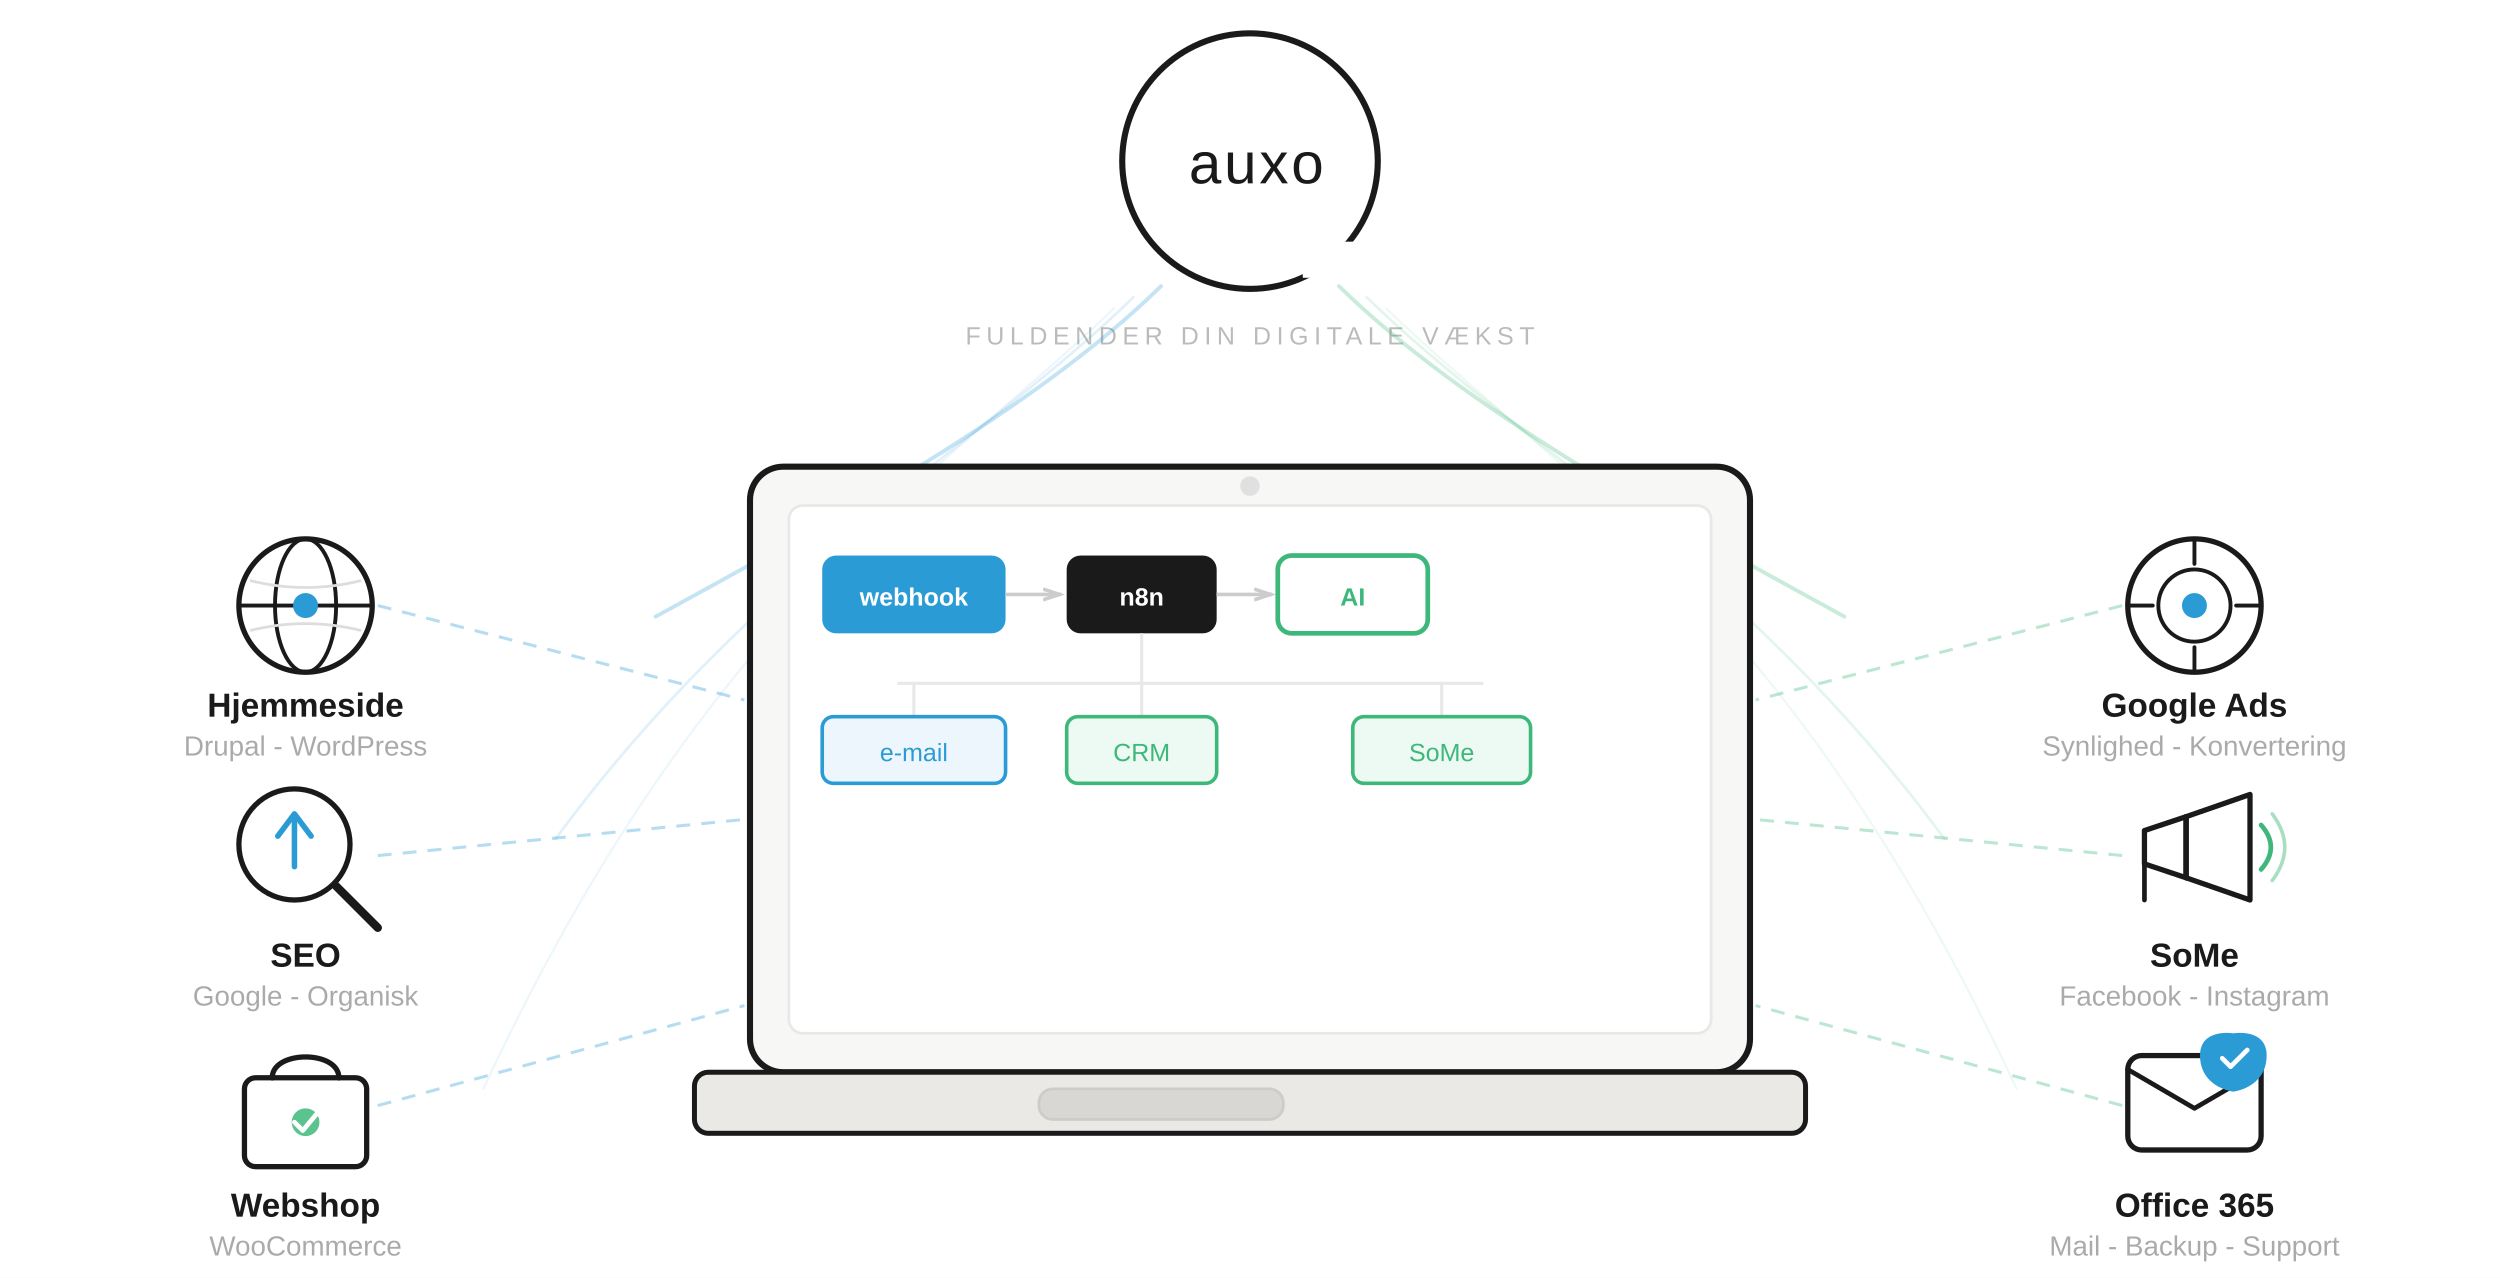
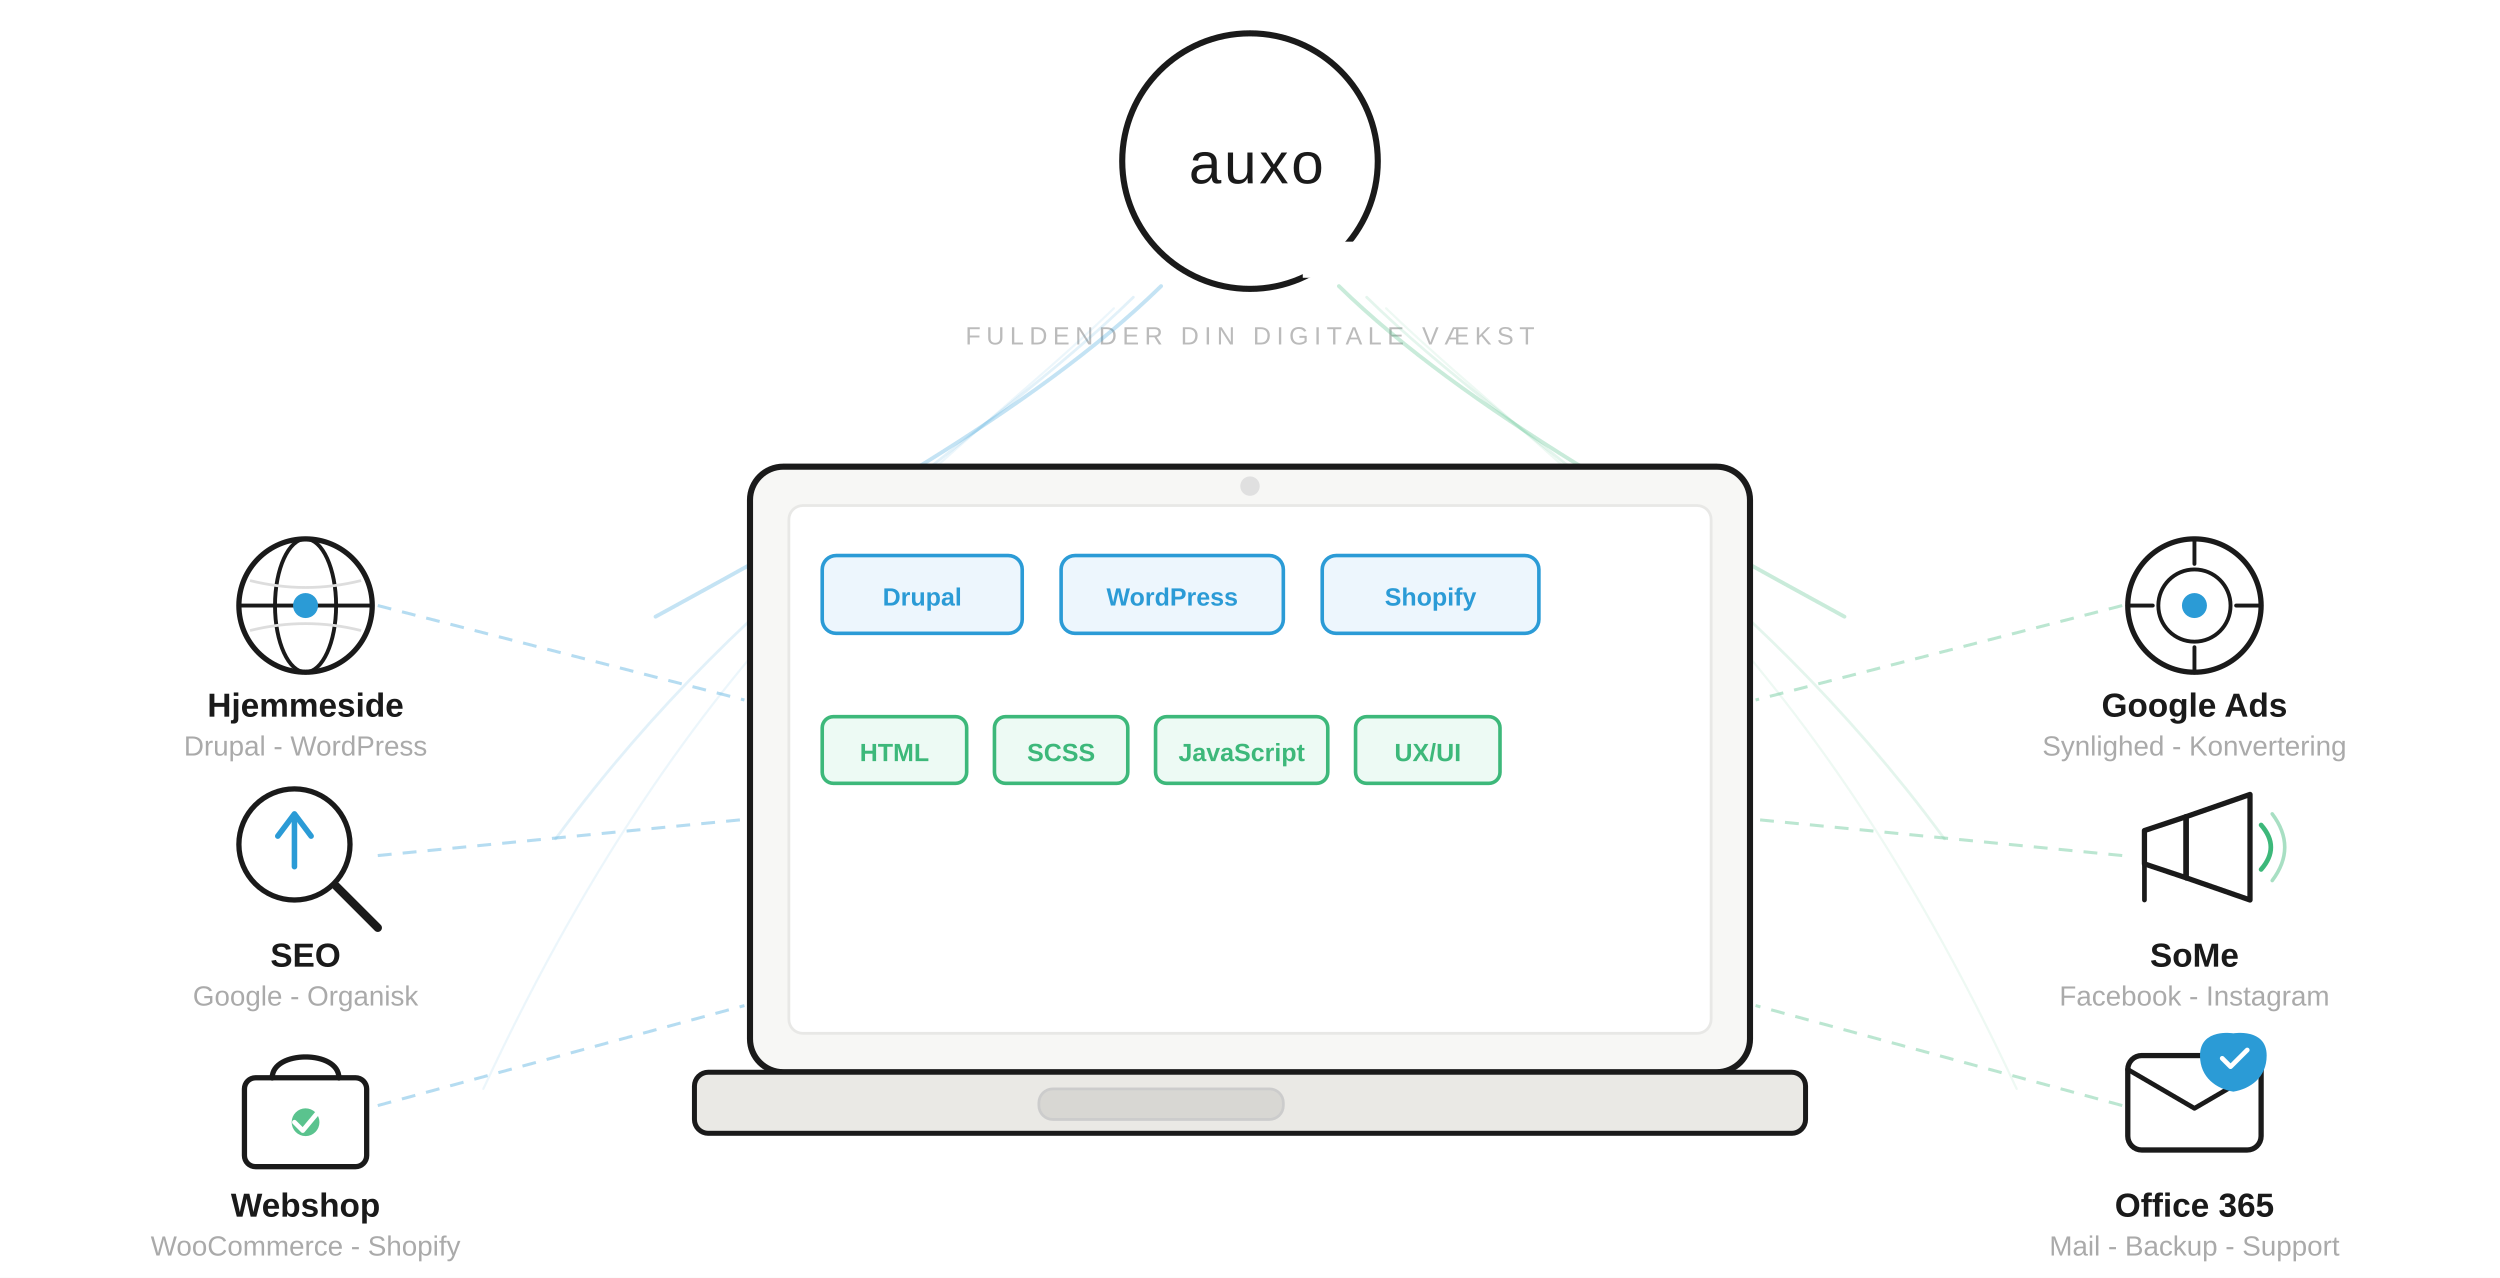
<svg xmlns="http://www.w3.org/2000/svg" viewBox="0 0 900 460" width="900" height="460">
  <defs>
    <style>
      .f   { font-family: system-ui, -apple-system, 'Segoe UI', Arial, sans-serif; }
      .lbl { font-family: system-ui, -apple-system, 'Segoe UI', Arial, sans-serif; font-size: 12px; fill: #1a1a1a; font-weight: 600; }
      .sub { font-family: system-ui, -apple-system, 'Segoe UI', Arial, sans-serif; font-size: 10px; fill: #aaa; }
      .tag { font-family: system-ui, -apple-system, 'Segoe UI', Arial, sans-serif; font-size: 9px; fill: #bbb; letter-spacing: 2px; }
    </style>
    <marker id="ma" markerWidth="6" markerHeight="6" refX="5" refY="3" orient="auto">
      <path d="M0,1.5 L4.5,3 L0,4.5" fill="none" stroke="#ccc" stroke-width="1" />
    </marker>
  </defs>
  <rect width="900" height="460" fill="#fff" />
  <circle cx="450" cy="58" r="46" fill="none" stroke="#1a1a1a" stroke-width="2.2" />
  <rect x="469" y="87" width="29" height="13" fill="white" />
  <text x="428" y="66" class="f" font-size="21" fill="#1a1a1a" font-weight="300" letter-spacing="1">auxo</text>
  <text x="450" y="124" text-anchor="middle" class="tag">FULDENDER DIN DIGITALE VÆKST</text>
  <path d="M418,103 C372,148 298,188 236,222" fill="none" stroke="#2B9BD6" stroke-width="1.4" stroke-linecap="round" opacity="0.28" />
  <path d="M408,107 C354,160 272,204 200,302" fill="none" stroke="#2B9BD6" stroke-width="1.0" stroke-linecap="round" opacity="0.14" />
  <path d="M401,111 C340,170 254,220 174,392" fill="none" stroke="#2B9BD6" stroke-width="0.8" stroke-linecap="round" opacity="0.09" />
  <path d="M482,103 C528,148 602,188 664,222" fill="none" stroke="#3DB87A" stroke-width="1.4" stroke-linecap="round" opacity="0.28" />
  <path d="M492,107 C546,160 628,204 700,302" fill="none" stroke="#3DB87A" stroke-width="1.0" stroke-linecap="round" opacity="0.14" />
  <path d="M499,111 C560,170 646,220 726,392" fill="none" stroke="#3DB87A" stroke-width="0.8" stroke-linecap="round" opacity="0.09" />
  <rect x="270" y="168" width="360" height="218" rx="12" fill="#f7f7f5" stroke="#1a1a1a" stroke-width="2.2" />
  <rect x="284" y="182" width="332" height="190" rx="5" fill="#fff" stroke="#e8e8e6" stroke-width="1" />
  <circle cx="450" cy="175" r="3.5" fill="#e0e0e0" />
  <rect x="250" y="386" width="400" height="22" rx="5" fill="#eae9e5" stroke="#1a1a1a" stroke-width="1.8" />
  <rect x="374" y="392" width="88" height="11" rx="5" fill="#d8d7d3" stroke="#ccc" stroke-width="1" />
-   <rect x="296" y="200" width="66" height="28" rx="5" fill="#2B9BD6" />
-   <text x="329" y="218" text-anchor="middle" class="f" font-size="9" fill="white" font-weight="600">webhook</text>
-   <line x1="362" y1="214" x2="382" y2="214" stroke="#ccc" stroke-width="1.3" marker-end="url(#ma)" />
-   <rect x="384" y="200" width="54" height="28" rx="5" fill="#1a1a1a" />
-   <text x="411" y="218" text-anchor="middle" class="f" font-size="9" fill="white" font-weight="600">n8n</text>
-   <line x1="438" y1="214" x2="458" y2="214" stroke="#ccc" stroke-width="1.3" marker-end="url(#ma)" />
-   <rect x="460" y="200" width="54" height="28" rx="5" fill="none" stroke="#3DB87A" stroke-width="1.7" />
-   <text x="487" y="218" text-anchor="middle" class="f" font-size="9" fill="#3DB87A" font-weight="600">AI</text>
-   <line x1="411" y1="228" x2="411" y2="246" stroke="#e8e8e6" stroke-width="1.1" />
-   <line x1="323" y1="246" x2="534" y2="246" stroke="#e8e8e6" stroke-width="1.1" />
-   <line x1="329" y1="246" x2="329" y2="258" stroke="#e8e8e6" stroke-width="1.1" />
-   <rect x="296" y="258" width="66" height="24" rx="4" fill="#EDF6FD" stroke="#2B9BD6" stroke-width="1.3" />
-   <text x="329" y="274" text-anchor="middle" class="f" font-size="9" fill="#2B9BD6">e-mail</text>
-   <line x1="411" y1="246" x2="411" y2="258" stroke="#e8e8e6" stroke-width="1.1" />
-   <rect x="384" y="258" width="54" height="24" rx="4" fill="#EDFAF4" stroke="#3DB87A" stroke-width="1.3" />
-   <text x="411" y="274" text-anchor="middle" class="f" font-size="9" fill="#3DB87A">CRM</text>
-   <line x1="519" y1="246" x2="519" y2="258" stroke="#e8e8e6" stroke-width="1.1" />
-   <rect x="487" y="258" width="64" height="24" rx="4" fill="#EDFAF4" stroke="#3DB87A" stroke-width="1.3" />
-   <text x="519" y="274" text-anchor="middle" class="f" font-size="9" fill="#3DB87A">SoMe</text>
+   <rect x="296" y="200" width="72" height="28" rx="5" fill="#EDF6FD" stroke="#2B9BD6" stroke-width="1.3" />
+   <text x="332" y="218" text-anchor="middle" class="f" font-size="9" fill="#2B9BD6" font-weight="600">Drupal</text>
+   <rect x="382" y="200" width="80" height="28" rx="5" fill="#EDF6FD" stroke="#2B9BD6" stroke-width="1.3" />
+   <text x="422" y="218" text-anchor="middle" class="f" font-size="9" fill="#2B9BD6" font-weight="600">WordPress</text>
+   <rect x="476" y="200" width="78" height="28" rx="5" fill="#EDF6FD" stroke="#2B9BD6" stroke-width="1.3" />
+   <text x="515" y="218" text-anchor="middle" class="f" font-size="9" fill="#2B9BD6" font-weight="600">Shopify</text>
+   <rect x="296" y="258" width="52" height="24" rx="4" fill="#EDFAF4" stroke="#3DB87A" stroke-width="1.3" />
+   <text x="322" y="274" text-anchor="middle" class="f" font-size="9" fill="#3DB87A" font-weight="600">HTML</text>
+   <rect x="358" y="258" width="48" height="24" rx="4" fill="#EDFAF4" stroke="#3DB87A" stroke-width="1.3" />
+   <text x="382" y="274" text-anchor="middle" class="f" font-size="9" fill="#3DB87A" font-weight="600">SCSS</text>
+   <rect x="416" y="258" width="62" height="24" rx="4" fill="#EDFAF4" stroke="#3DB87A" stroke-width="1.3" />
+   <text x="447" y="274" text-anchor="middle" class="f" font-size="9" fill="#3DB87A" font-weight="600">JavaScript</text>
+   <rect x="488" y="258" width="52" height="24" rx="4" fill="#EDFAF4" stroke="#3DB87A" stroke-width="1.3" />
+   <text x="514" y="274" text-anchor="middle" class="f" font-size="9" fill="#3DB87A" font-weight="600">UX/UI</text>
  <g transform="translate(84,192)">
    <circle cx="26" cy="26" r="24" fill="none" stroke="#1a1a1a" stroke-width="1.9" />
    <line x1="2" y1="26" x2="50" y2="26" stroke="#1a1a1a" stroke-width="1.4" />
    <ellipse cx="26" cy="26" rx="11" ry="24" fill="none" stroke="#1a1a1a" stroke-width="1.4" />
    <path d="M6,17 Q26,22 46,17" fill="none" stroke="#ddd" stroke-width="1" />
    <path d="M6,35 Q26,30 46,35" fill="none" stroke="#ddd" stroke-width="1" />
    <circle cx="26" cy="26" r="4.5" fill="#2B9BD6" />
  </g>
  <text x="110" y="258" text-anchor="middle" class="lbl">Hjemmeside</text>
  <text x="110" y="272" text-anchor="middle" class="sub">Drupal - WordPress</text>
  <g transform="translate(84,282)">
    <circle cx="22" cy="22" r="20" fill="none" stroke="#1a1a1a" stroke-width="1.9" />
    <line x1="37" y1="37" x2="52" y2="52" stroke="#1a1a1a" stroke-width="3" stroke-linecap="round" />
    <line x1="22" y1="30" x2="22" y2="12" stroke="#2B9BD6" stroke-width="2" stroke-linecap="round" />
    <polyline points="16,19 22,11 28,19" fill="none" stroke="#2B9BD6" stroke-width="2" stroke-linejoin="round" stroke-linecap="round" />
  </g>
  <text x="110" y="348" text-anchor="middle" class="lbl">SEO</text>
  <text x="110" y="362" text-anchor="middle" class="sub">Google - Organisk</text>
  <g transform="translate(84,372)">
    <rect x="4" y="16" width="44" height="32" rx="4" fill="none" stroke="#1a1a1a" stroke-width="1.9" />
    <path d="M14,16 C14,6 38,6 38,16" fill="none" stroke="#1a1a1a" stroke-width="1.9" stroke-linecap="round" />
    <circle cx="26" cy="32" r="5" fill="#3DB87A" opacity="0.85" />
    <path d="M22,32 l3,3 l5-6" fill="none" stroke="white" stroke-width="1.7" stroke-linecap="round" stroke-linejoin="round" />
  </g>
  <text x="110" y="438" text-anchor="middle" class="lbl">Webshop</text>
-   <text x="110" y="452" text-anchor="middle" class="sub">WooCommerce</text>
+   <text x="110" y="452" text-anchor="middle" class="sub">WooCommerce - Shopify</text>
  <g transform="translate(764,192)">
    <circle cx="26" cy="26" r="24" fill="none" stroke="#1a1a1a" stroke-width="1.9" />
    <circle cx="26" cy="26" r="13" fill="none" stroke="#1a1a1a" stroke-width="1.4" />
    <circle cx="26" cy="26" r="4.5" fill="#2B9BD6" />
    <line x1="26" y1="2" x2="26" y2="11" stroke="#1a1a1a" stroke-width="1.4" stroke-linecap="round" />
    <line x1="26" y1="41" x2="26" y2="50" stroke="#1a1a1a" stroke-width="1.4" stroke-linecap="round" />
    <line x1="2" y1="26" x2="11" y2="26" stroke="#1a1a1a" stroke-width="1.4" stroke-linecap="round" />
    <line x1="41" y1="26" x2="50" y2="26" stroke="#1a1a1a" stroke-width="1.4" stroke-linecap="round" />
  </g>
  <text x="790" y="258" text-anchor="middle" class="lbl">Google Ads</text>
  <text x="790" y="272" text-anchor="middle" class="sub">Synlighed - Konvertering</text>
  <g transform="translate(764,282)">
    <path d="M8,17 L8,29 L23,34 L23,12 Z" fill="none" stroke="#1a1a1a" stroke-width="1.9" stroke-linejoin="round" />
    <path d="M23,12 L46,4 L46,42 L23,34 Z" fill="none" stroke="#1a1a1a" stroke-width="1.9" stroke-linejoin="round" />
    <path d="M50,15 Q57,23 50,31" fill="none" stroke="#3DB87A" stroke-width="1.7" stroke-linecap="round" />
    <path d="M54,11 Q63,23 54,35" fill="none" stroke="#3DB87A" stroke-width="1.3" stroke-linecap="round" opacity="0.45" />
    <line x1="8" y1="29" x2="8" y2="42" stroke="#1a1a1a" stroke-width="1.7" stroke-linecap="round" />
  </g>
  <text x="790" y="348" text-anchor="middle" class="lbl">SoMe</text>
  <text x="790" y="362" text-anchor="middle" class="sub">Facebook - Instagram</text>
  <g transform="translate(764,372)">
    <rect x="2" y="8" width="48" height="34" rx="5" fill="none" stroke="#1a1a1a" stroke-width="1.9" />
    <path d="M2,13 L26,27 L50,13" fill="none" stroke="#1a1a1a" stroke-width="1.7" stroke-linecap="round" stroke-linejoin="round" />
    <path d="M40,0 C40,0 52,-2 52,8 C52,16 46,20 40,21 C34,20 28,16 28,8 C28,-2 40,0 40,0Z" fill="#2B9BD6" />
    <path d="M36,9 l3,3 l6-6" fill="none" stroke="white" stroke-width="1.7" stroke-linecap="round" stroke-linejoin="round" />
  </g>
  <text x="790" y="438" text-anchor="middle" class="lbl">Office 365</text>
  <text x="790" y="452" text-anchor="middle" class="sub">Mail - Backup - Support</text>
  <line x1="136" y1="218" x2="268" y2="252" stroke="#2B9BD6" stroke-width="1.1" stroke-dasharray="5 4" opacity="0.35" />
  <line x1="136" y1="308" x2="268" y2="295" stroke="#2B9BD6" stroke-width="1.1" stroke-dasharray="5 4" opacity="0.35" />
  <line x1="136" y1="398" x2="268" y2="362" stroke="#2B9BD6" stroke-width="1.1" stroke-dasharray="5 4" opacity="0.35" />
  <line x1="764" y1="218" x2="632" y2="252" stroke="#3DB87A" stroke-width="1.1" stroke-dasharray="5 4" opacity="0.35" />
  <line x1="764" y1="308" x2="632" y2="295" stroke="#3DB87A" stroke-width="1.1" stroke-dasharray="5 4" opacity="0.35" />
  <line x1="764" y1="398" x2="632" y2="362" stroke="#3DB87A" stroke-width="1.1" stroke-dasharray="5 4" opacity="0.35" />
</svg>
